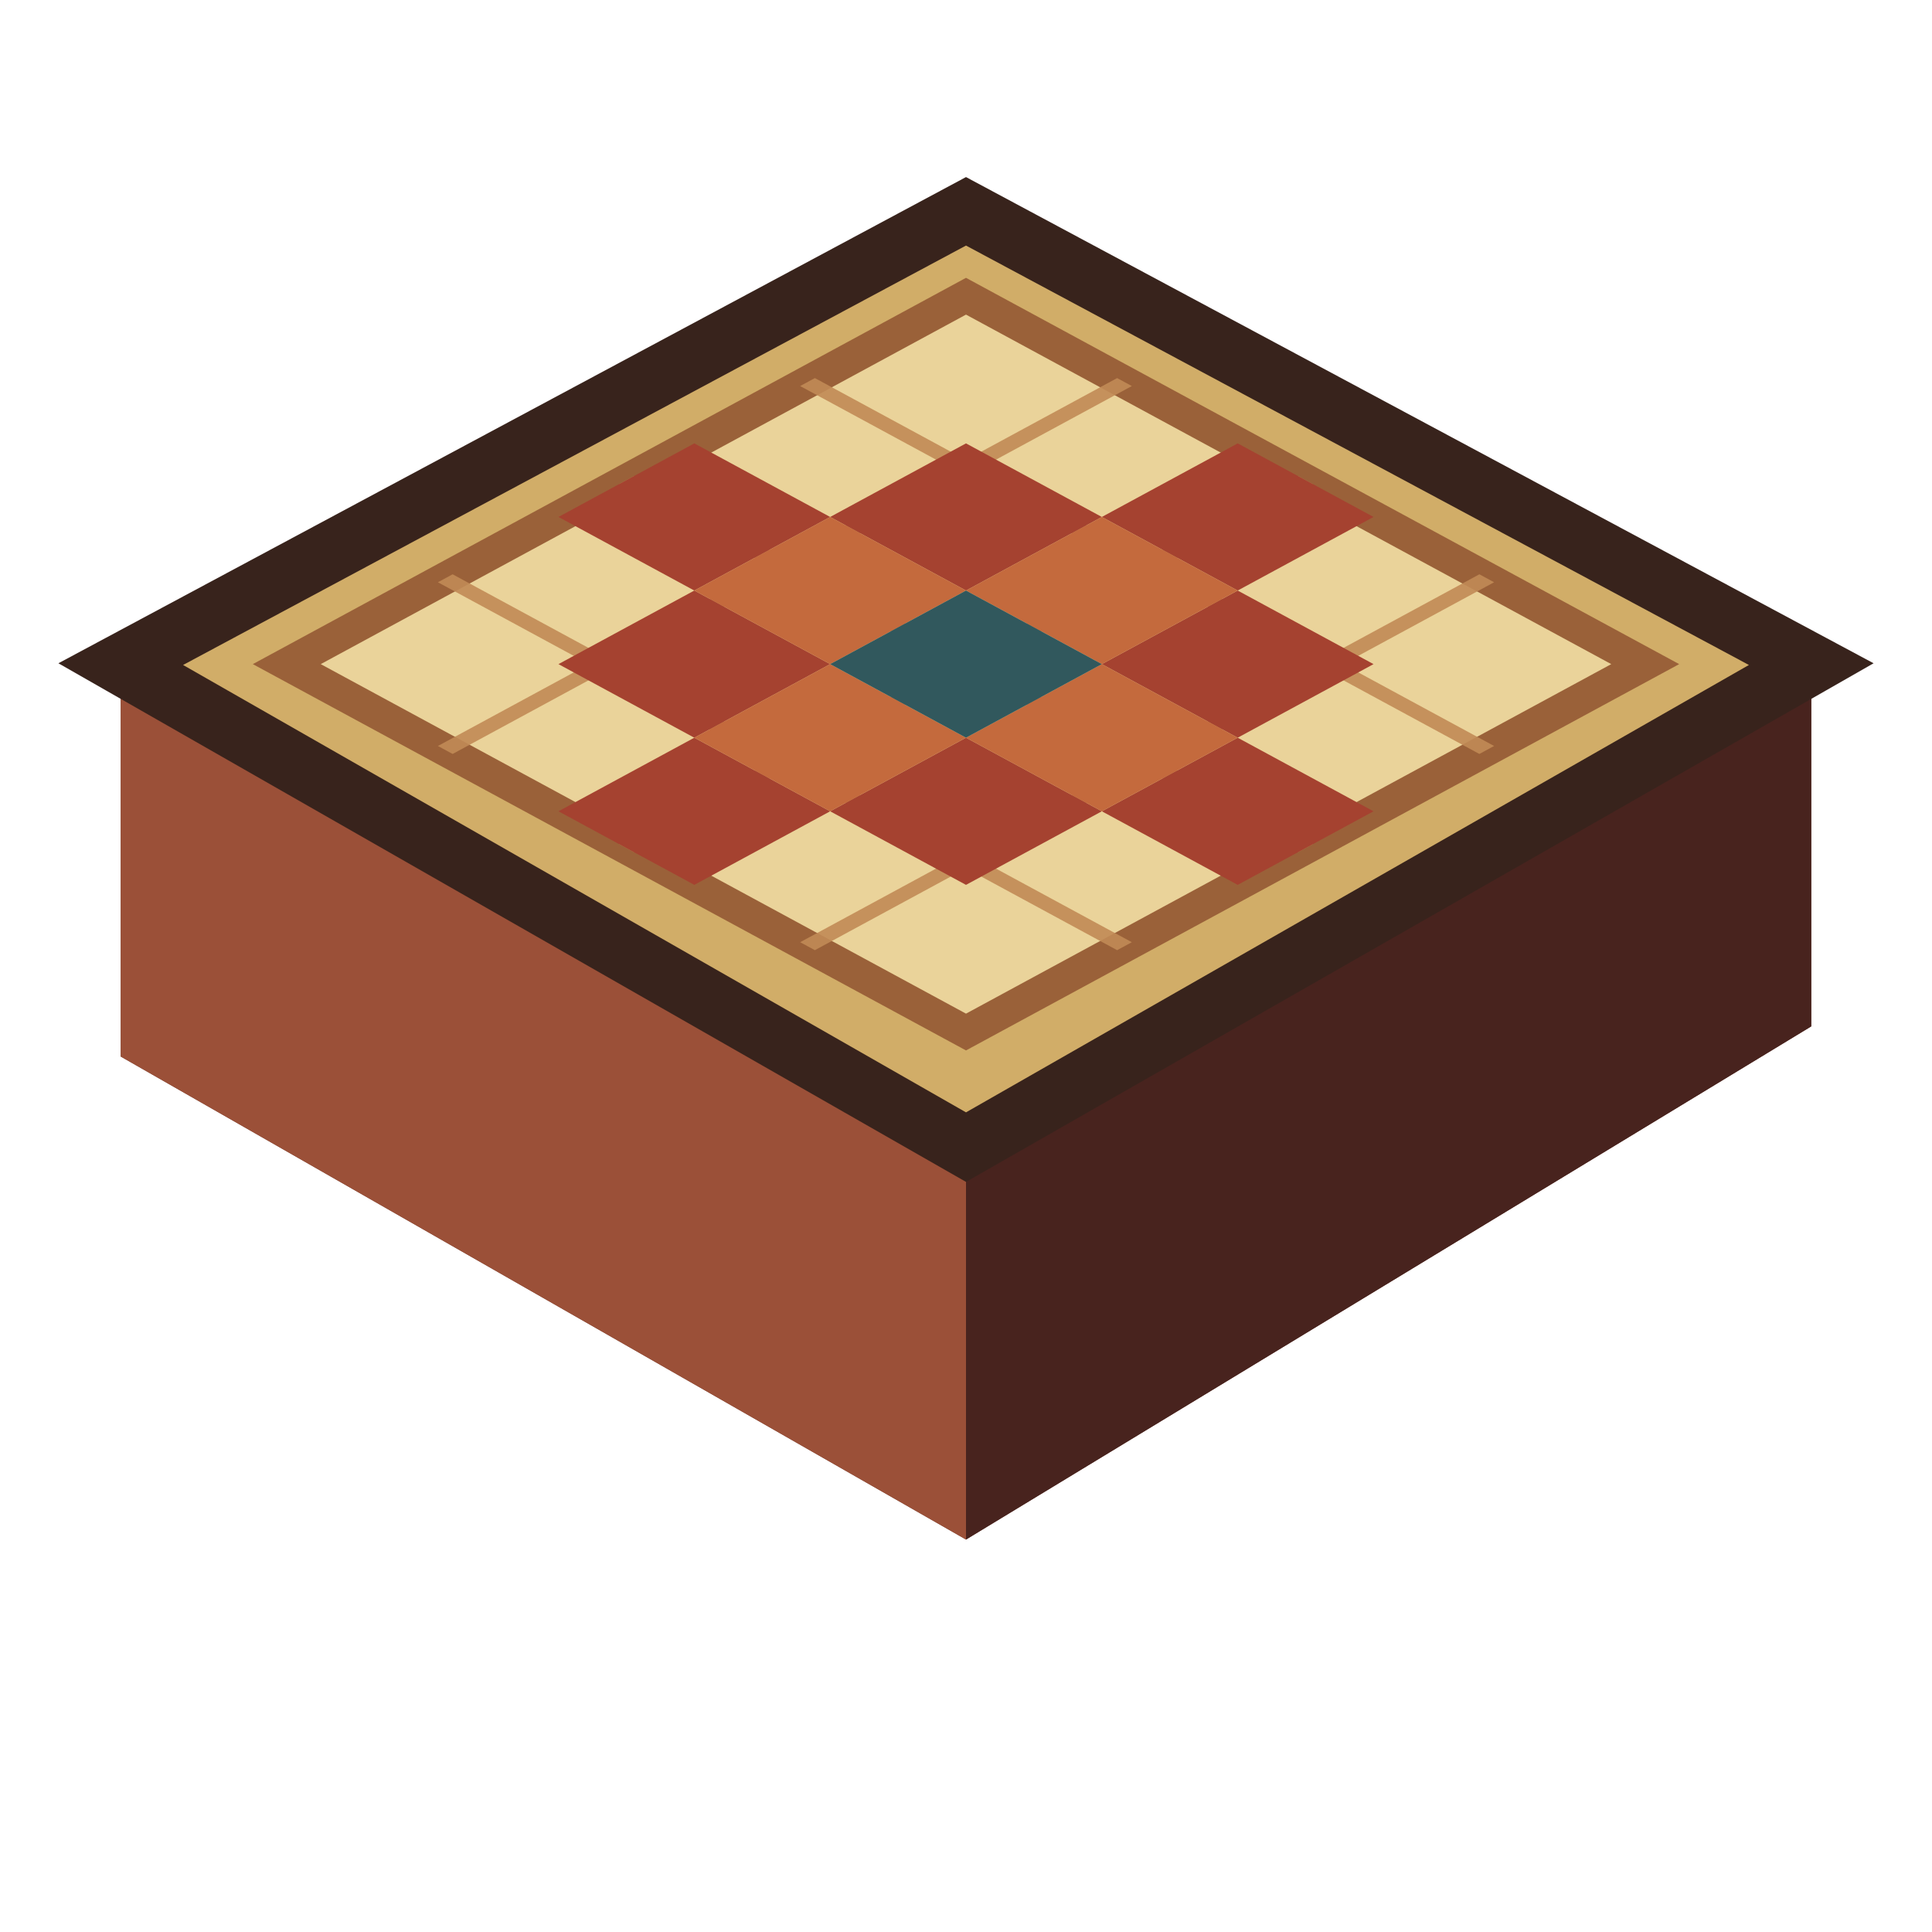
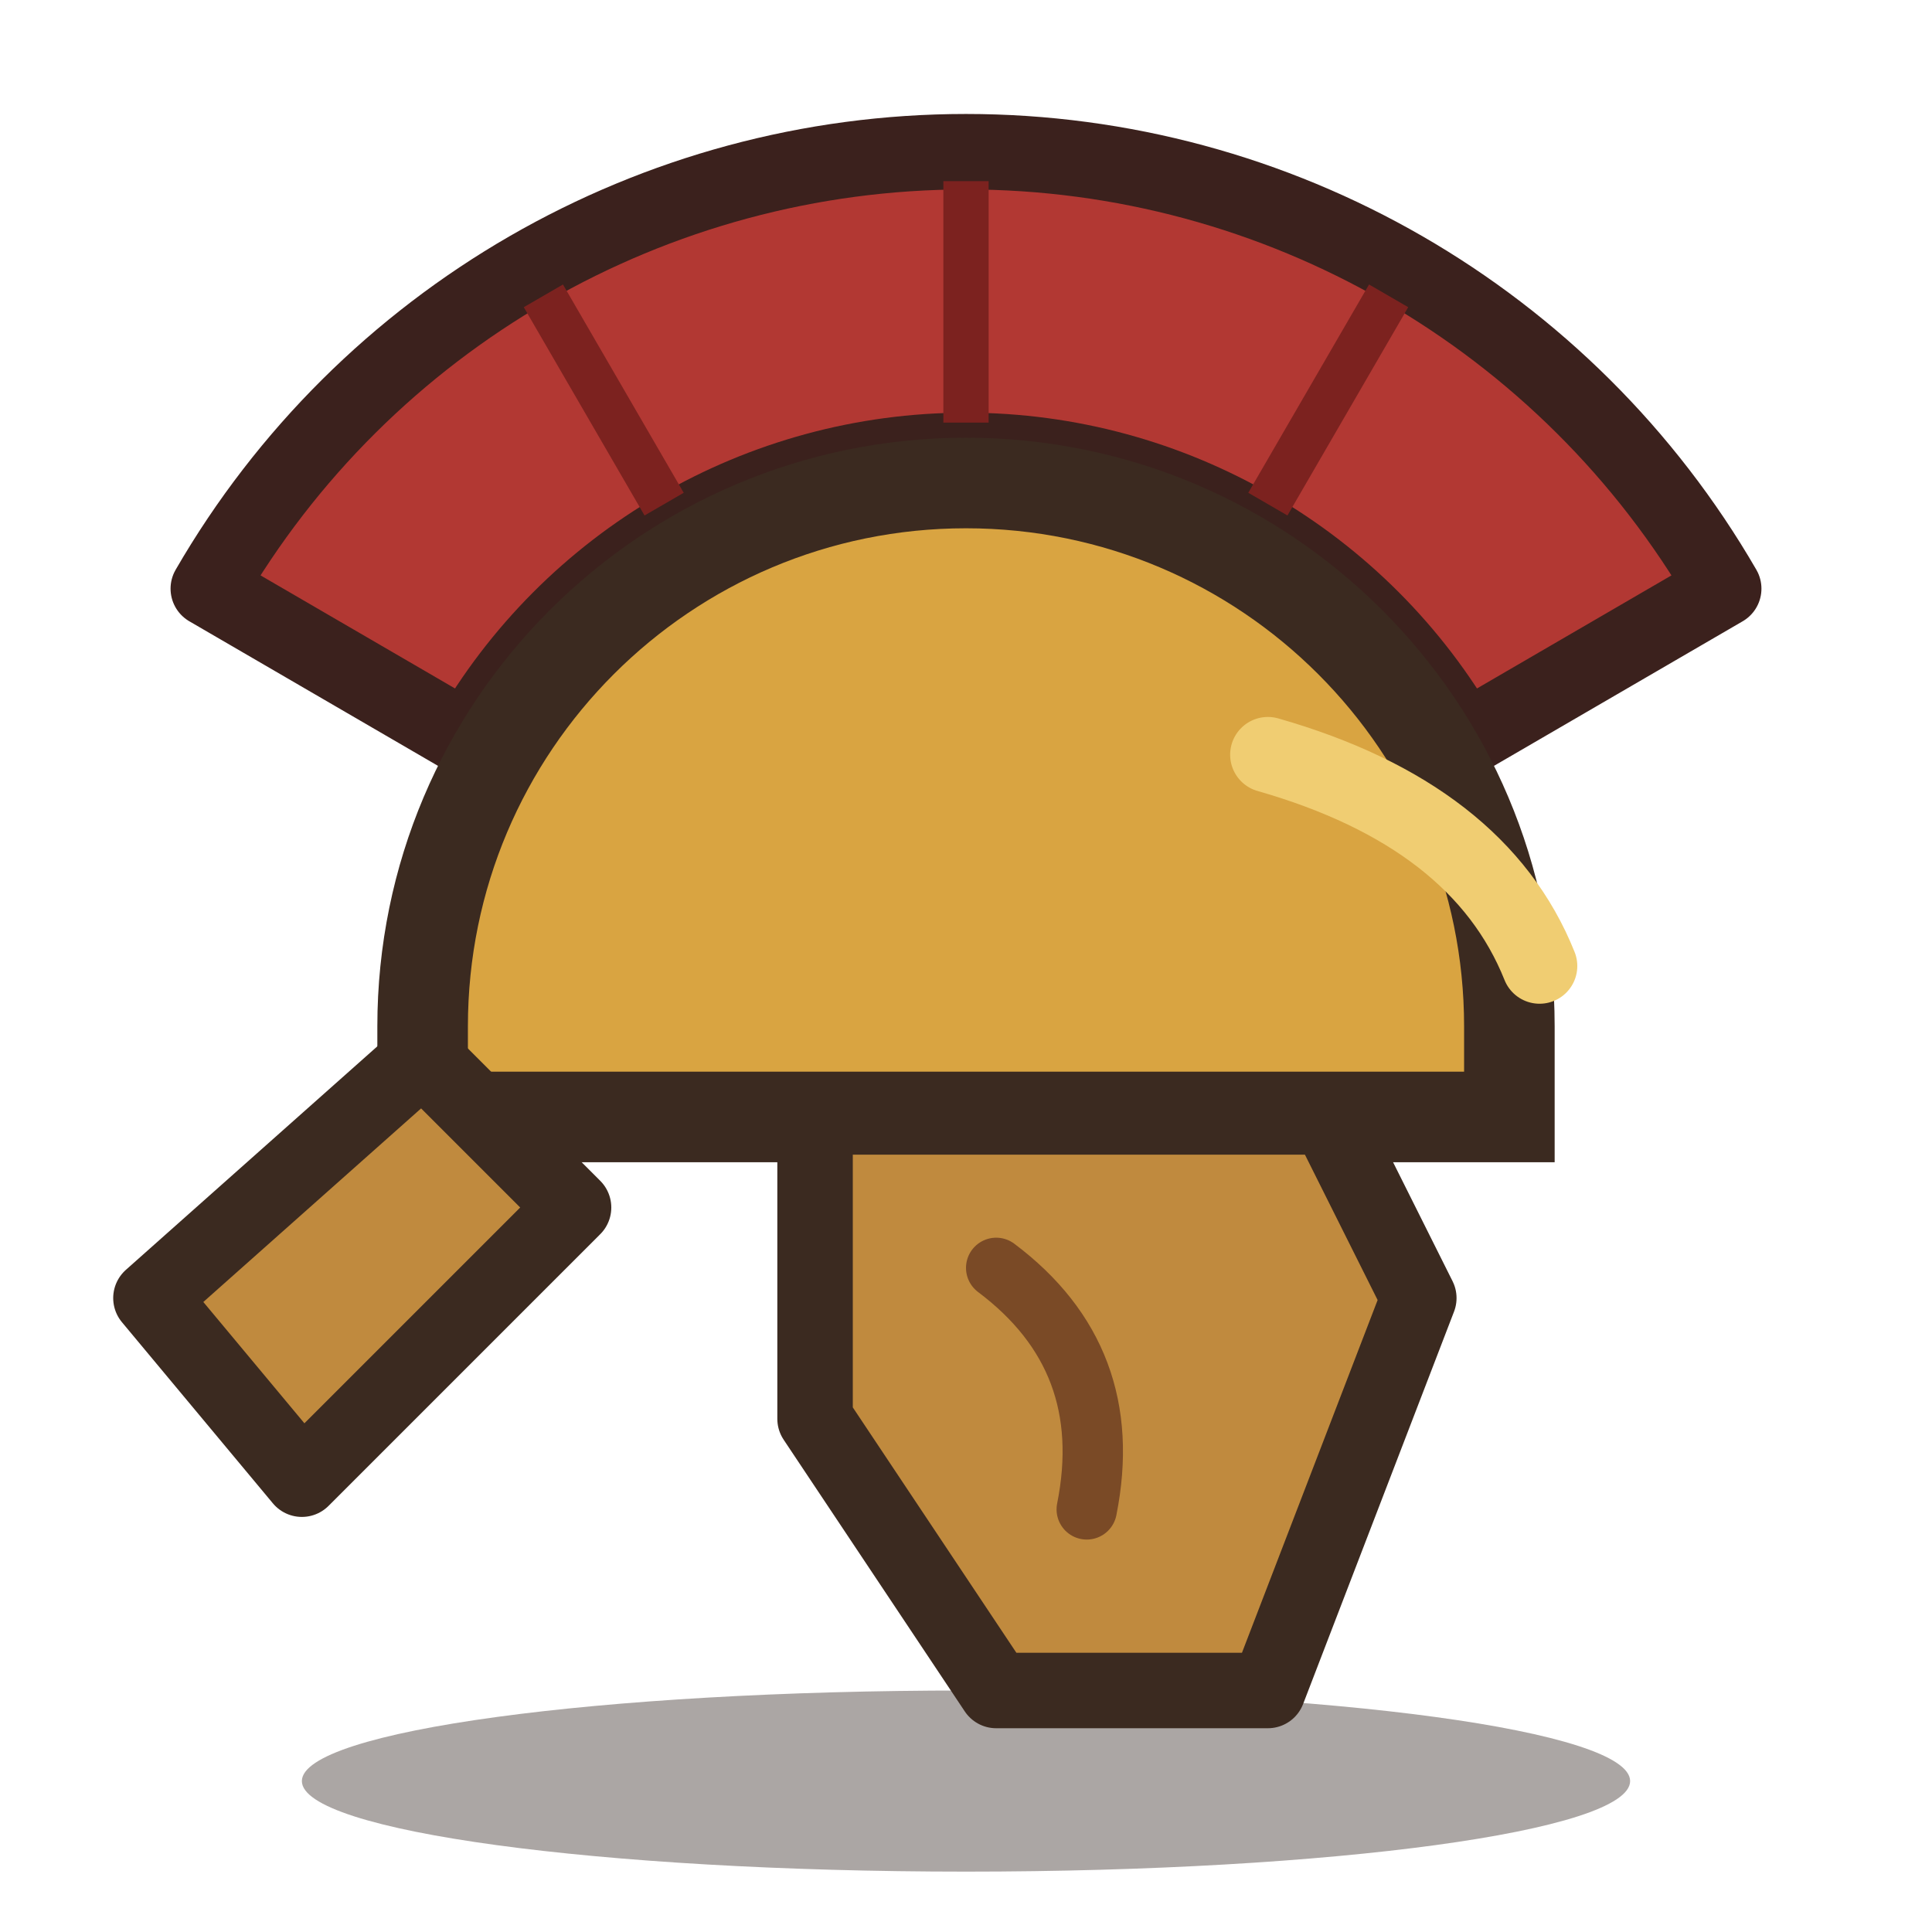
<svg xmlns="http://www.w3.org/2000/svg" viewBox="0 0 64 64" role="img" aria-labelledby="title">
-   <path d="M32 7 60 22v12L32 51 4 35V22Z" fill="#663327" />
-   <path d="m4 22 28 16v13L4 35Z" fill="#9b5038" />
-   <path d="m60 22-28 16v13l28-17Z" fill="#48231e" />
-   <path d="M32 7 60 22 32 38 4 22Z" fill="#d1ad68" stroke="#38231c" stroke-width="2" />
-   <g transform="matrix(.75 .40625 -.75 .40625 32 9)">
-     <rect x="1" y="1" width="30" height="30" fill="#ead39a" stroke="#9a6139" stroke-width="1.5" />
-     <g stroke="#c18a55" stroke-width=".65" opacity=".9">
-       <path d="M8 1v30M16 1v30M24 1v30M1 8h30M1 16h30M1 24h30" />
-     </g>
-     <g fill="#a54230">
-       <rect x="13" y="1" width="6" height="6" />
-       <rect x="7" y="7" width="6" height="6" />
-       <rect x="19" y="7" width="6" height="6" />
-       <rect x="1" y="13" width="6" height="6" />
-       <rect x="25" y="13" width="6" height="6" />
-       <rect x="7" y="19" width="6" height="6" />
-       <rect x="19" y="19" width="6" height="6" />
-       <rect x="13" y="25" width="6" height="6" />
-     </g>
-     <g fill="#c46a3d">
-       <rect x="13" y="7" width="6" height="6" />
-       <rect x="7" y="13" width="6" height="6" />
-       <rect x="19" y="13" width="6" height="6" />
-       <rect x="13" y="19" width="6" height="6" />
-     </g>
-     <rect x="13" y="13" width="6" height="6" fill="#31585d" />
-   </g>
+   <ellipse cx="32" cy="59" rx="22" ry="3" fill="#2e201b" opacity=".4" />
+   <path d="M6.9 19.5A29 29 0 0 1 57.1 19.5L48.5 24.5A19 19 0 0 0 15.5 24.5Z" fill="#b23833" stroke="#3b211d" stroke-width="2.5" stroke-linejoin="round" />
+   <path d="M32 14V6M22 16.7 18 9.8M42 16.7l4-6.9" fill="none" stroke="#7c221f" stroke-width="1.5" />
+   <path d="M14 34a18 18 0 0 1 36 0v3H14Z" fill="#d9a441" stroke="#3b2a20" stroke-width="3" />
+   <path d="M42 25q7 2 9 7" fill="none" stroke="#f0cd72" stroke-width="2.5" stroke-linecap="round" />
+   <path d="M14 35 5 43l5 6 9-9Z" fill="#c08a3e" stroke="#3b2a20" stroke-width="2.5" stroke-linejoin="round" />
+   <path d="M27 37h17l3 6-5 13h-9l-6-9Z" fill="#c08a3e" stroke="#3b2a20" stroke-width="2.5" stroke-linejoin="round" />
+   <path d="M33 42q4 3 3 8" fill="none" stroke="#7a4a26" stroke-width="2" stroke-linecap="round" />
</svg>
